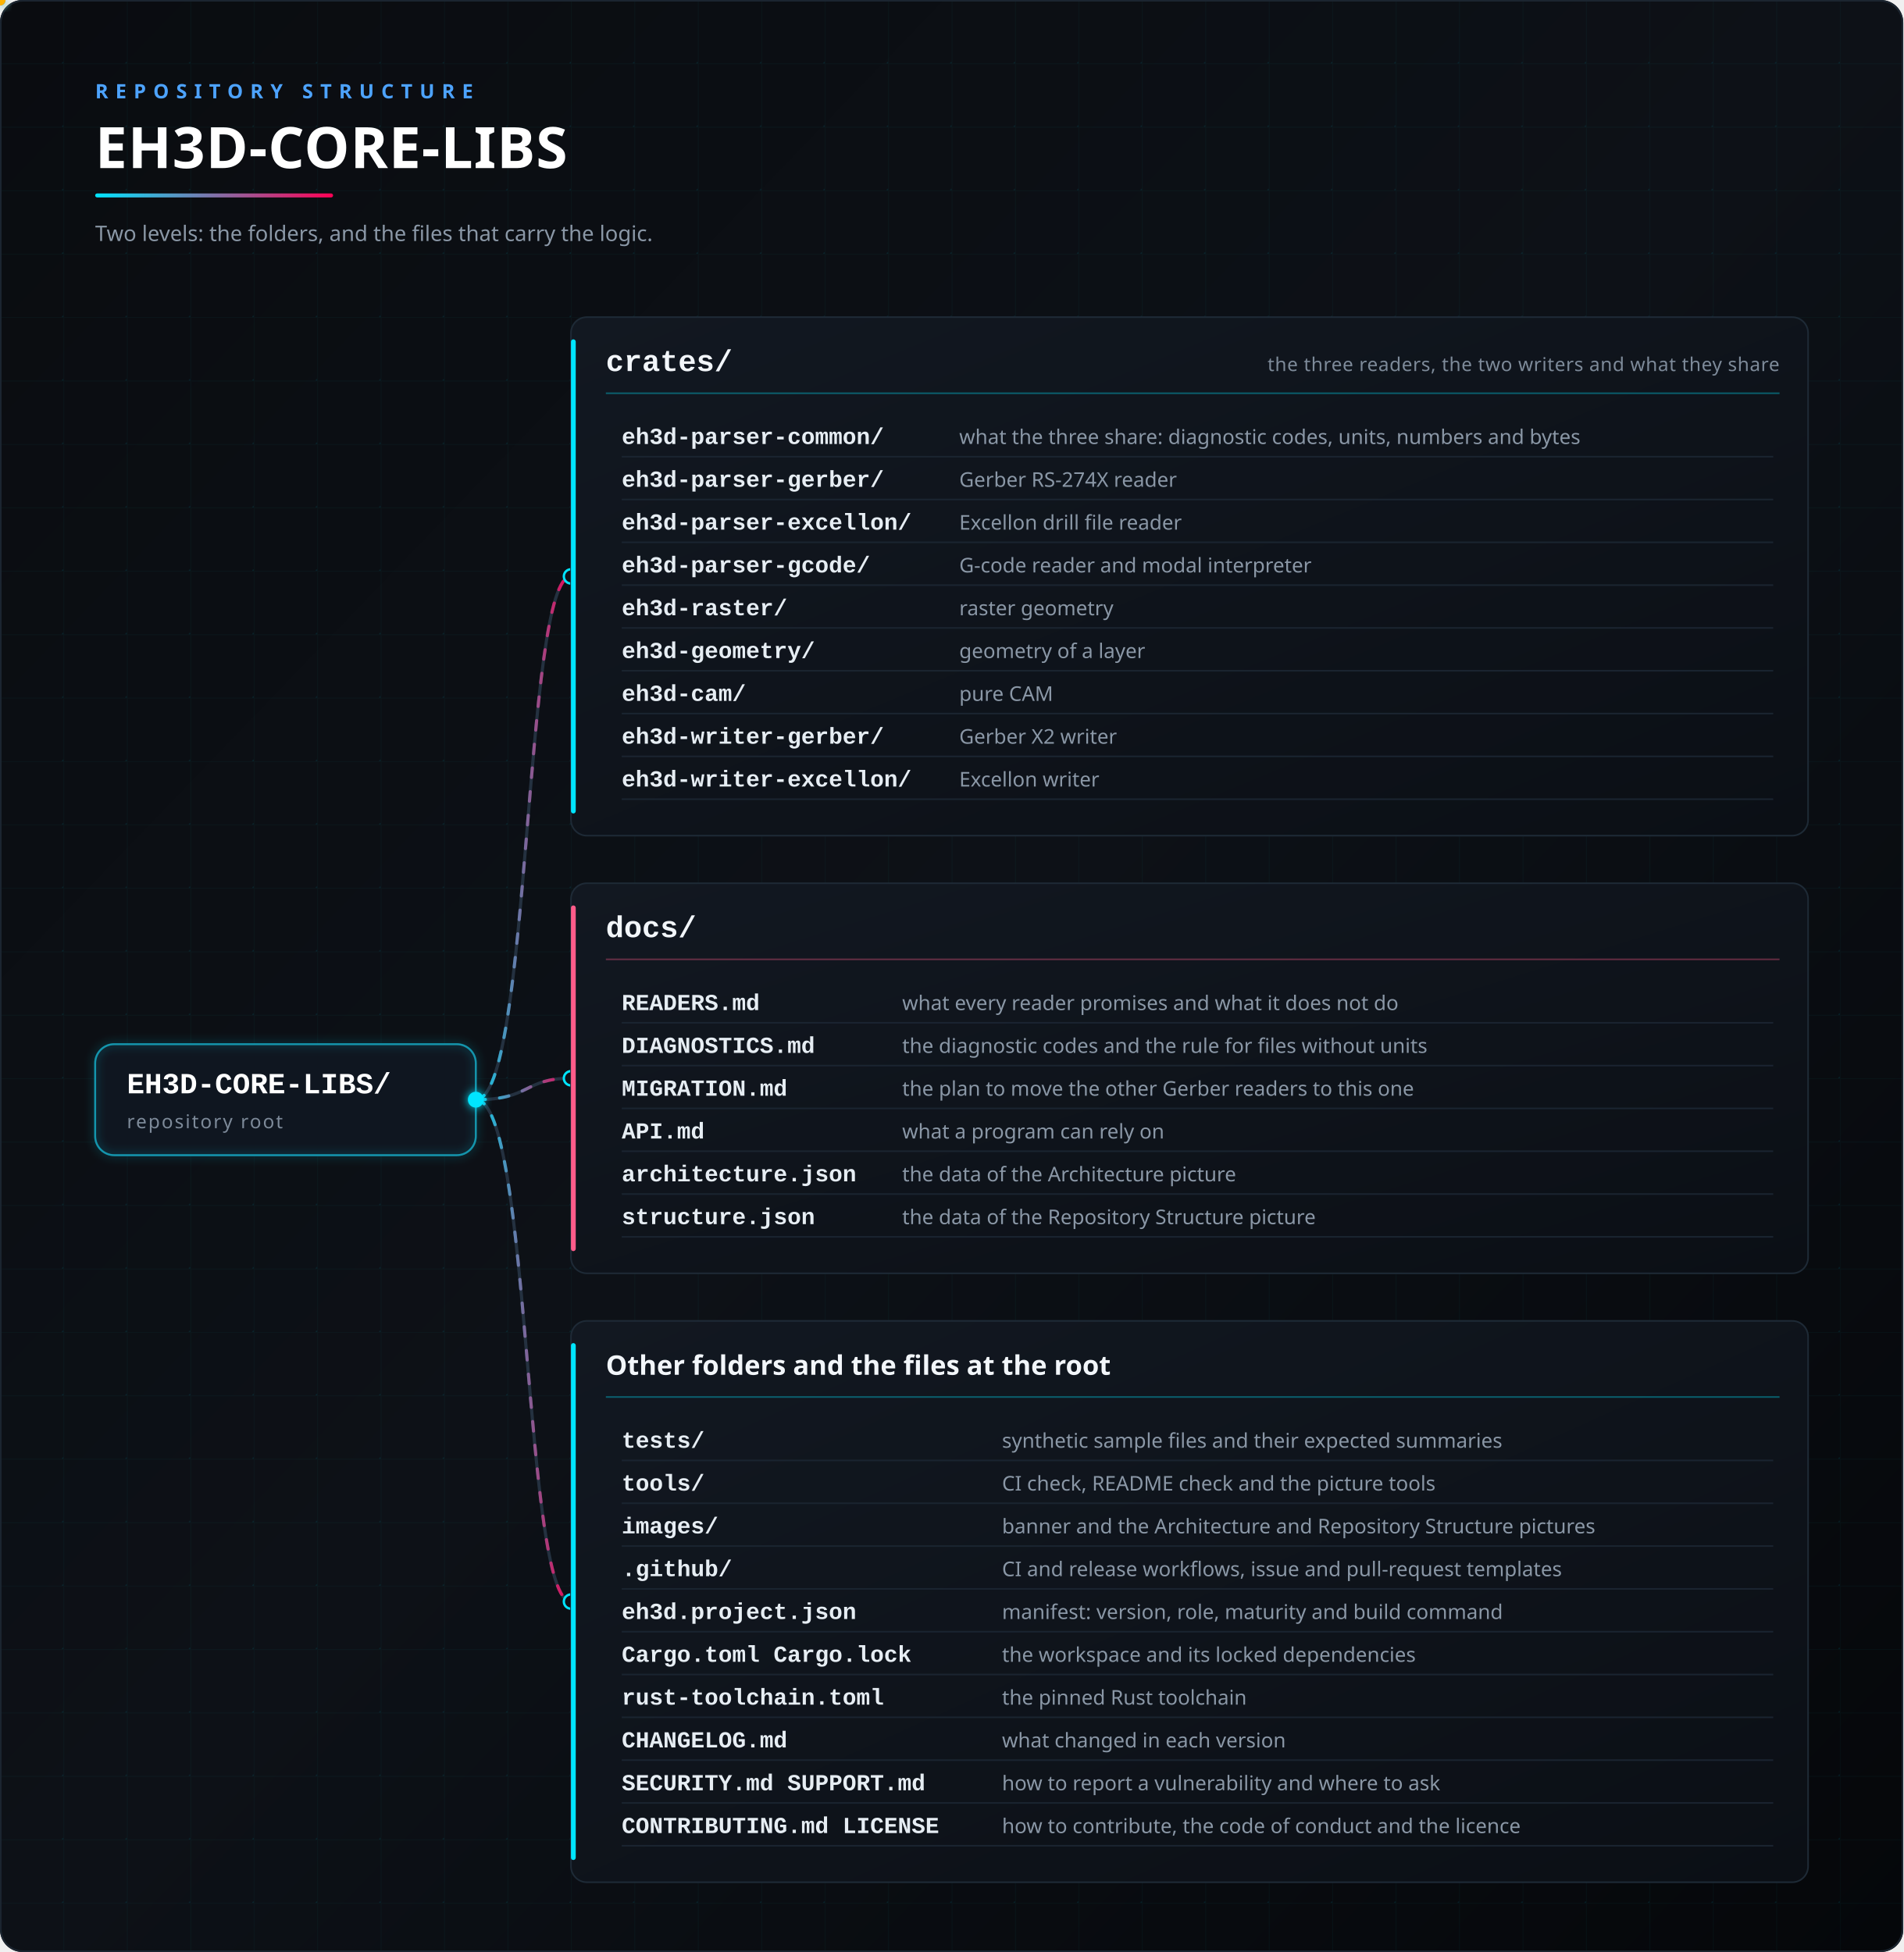
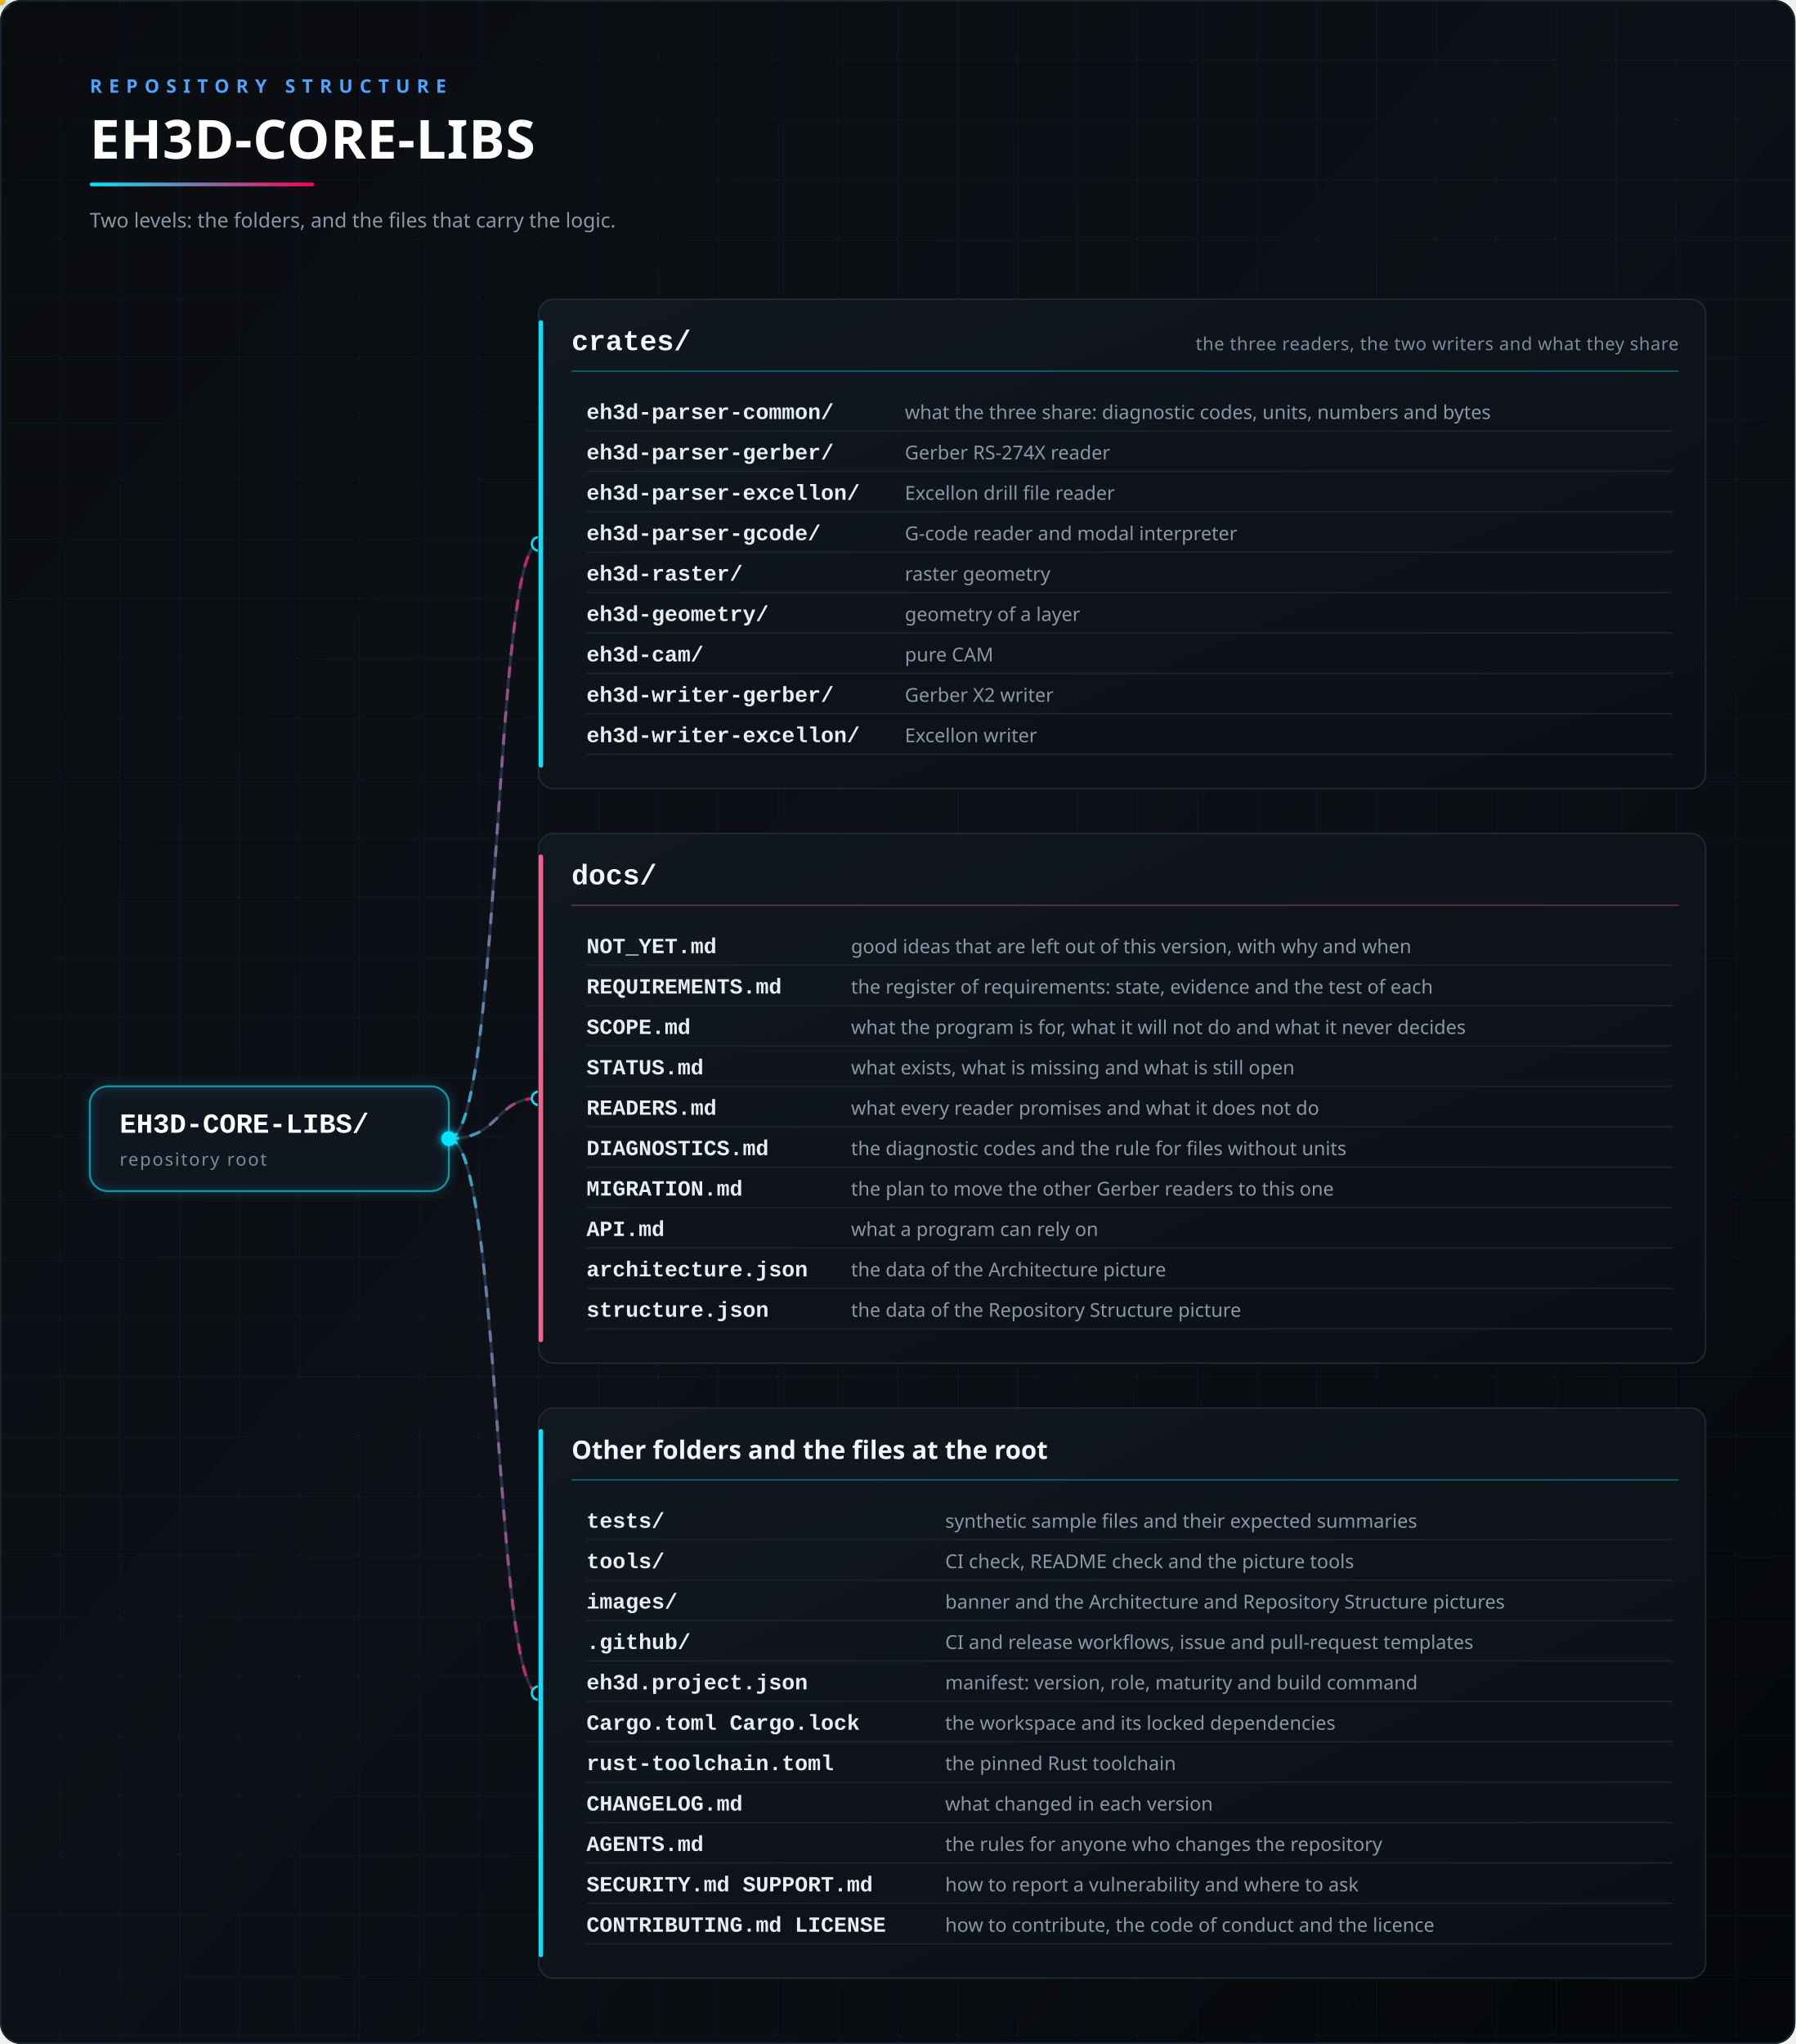
- <svg xmlns="http://www.w3.org/2000/svg" viewBox="0 0 1200 1231" width="100%" role="img" aria-labelledby="t d">
+ <svg xmlns="http://www.w3.org/2000/svg" viewBox="0 0 1200 1366" width="100%" role="img" aria-labelledby="t d">
  <defs>
    <linearGradient id="bg" x1="0" y1="0" x2="1" y2="1">
      <stop offset="0" stop-color="#0A0C10" />
      <stop offset="0.5" stop-color="#0D1117" />
      <stop offset="1" stop-color="#05070A" />
    </linearGradient>
    <linearGradient id="card" x1="0" y1="0" x2="1" y2="1">
      <stop offset="0" stop-color="#121821" />
      <stop offset="1" stop-color="#0B0F15" />
    </linearGradient>
    <linearGradient id="line" x1="0" y1="0" x2="1" y2="0">
      <stop offset="0" stop-color="#00E5FF" />
      <stop offset="1" stop-color="#FF0055" />
    </linearGradient>
    <filter id="glow" x="-50%" y="-50%" width="200%" height="200%">
      <feGaussianBlur stdDeviation="3" result="b" />
      <feMerge>
        <feMergeNode in="b" />
        <feMergeNode in="SourceGraphic" />
      </feMerge>
    </filter>
    <pattern id="grid" width="40" height="40" patternUnits="userSpaceOnUse">
      <path d="M40 0H0V40" fill="none" stroke="#00E5FF" stroke-opacity="0.035" />
      <circle cx="40" cy="40" r="1" fill="#00E5FF" fill-opacity="0.09" />
    </pattern>
  </defs>
-   <rect width="1200" height="1231" rx="14" fill="url(#bg)" />
-   <rect width="1200" height="1231" rx="14" fill="url(#grid)" />
-   <rect x="0.5" y="0.5" width="1199" height="1230" rx="14" fill="none" stroke="#1B2530" />
+   <rect width="1200" height="1366" rx="14" fill="url(#bg)" />
+   <rect width="1200" height="1366" rx="14" fill="url(#grid)" />
+   <rect x="0.5" y="0.5" width="1199" height="1365" rx="14" fill="none" stroke="#1B2530" />
  <text x="60" y="62" font-family="'Segoe UI','Noto Sans','Noto Sans CJK SC','Microsoft YaHei','Yu Gothic','Helvetica Neue',Helvetica,Arial,sans-serif" font-size="12.5" font-weight="600" fill="#4DA3FF" text-anchor="start" letter-spacing="4.5">REPOSITORY STRUCTURE</text>
  <text x="60" y="106" font-family="'Segoe UI','Noto Sans','Noto Sans CJK SC','Microsoft YaHei','Yu Gothic','Helvetica Neue',Helvetica,Arial,sans-serif" font-size="36" font-weight="700" fill="#FFFFFF" text-anchor="start" letter-spacing="0.5">EH3D-CORE-LIBS</text>
  <rect x="60" y="122" width="150" height="2.5" rx="1.25" fill="url(#line)">
    <animate attributeName="width" values="40;150;150" keyTimes="0;0.4;1" dur="3s" repeatCount="indefinite" />
  </rect>
  <text x="60" y="152" font-family="'Segoe UI','Noto Sans','Noto Sans CJK SC','Microsoft YaHei','Yu Gothic','Helvetica Neue',Helvetica,Arial,sans-serif" font-size="13.5" font-weight="400" fill="#8A97A6" text-anchor="start">Two levels: the folders, and the files that carry the logic.</text>
-   <path id="c0" d="M300,693.5 C335,693.5 330,363.5 360,363.5" fill="none" stroke="#243140" stroke-width="2" />
-   <path d="M300,693.5 C335,693.5 330,363.5 360,363.5" fill="none" stroke="url(#line)" stroke-width="2" stroke-linecap="round" stroke-dasharray="6 9" opacity="0.9">
+   <path id="c0" d="M300,761 C335,761 330,363.5 360,363.5" fill="none" stroke="#243140" stroke-width="2" />
+   <path d="M300,761 C335,761 330,363.5 360,363.5" fill="none" stroke="url(#line)" stroke-width="2" stroke-linecap="round" stroke-dasharray="6 9" opacity="0.9">
    <animate attributeName="stroke-dashoffset" from="0" to="-30" dur="1.6s" repeatCount="indefinite" />
  </path>
  <circle cx="360" cy="363.5" r="4.5" fill="#0D1117" stroke="#00E5FF" stroke-width="1.5" />
-   <path id="c1" d="M300,693.5 C335,693.5 330,680 360,680" fill="none" stroke="#243140" stroke-width="2" />
-   <path d="M300,693.5 C335,693.5 330,680 360,680" fill="none" stroke="url(#line)" stroke-width="2" stroke-linecap="round" stroke-dasharray="6 9" opacity="0.9">
+   <path id="c1" d="M300,761 C335,761 330,734 360,734" fill="none" stroke="#243140" stroke-width="2" />
+   <path d="M300,761 C335,761 330,734 360,734" fill="none" stroke="url(#line)" stroke-width="2" stroke-linecap="round" stroke-dasharray="6 9" opacity="0.9">
    <animate attributeName="stroke-dashoffset" from="0" to="-30" dur="1.6s" repeatCount="indefinite" />
  </path>
-   <circle cx="360" cy="680" r="4.5" fill="#0D1117" stroke="#00E5FF" stroke-width="1.5" />
-   <path id="c2" d="M300,693.5 C335,693.5 330,1010 360,1010" fill="none" stroke="#243140" stroke-width="2" />
-   <path d="M300,693.5 C335,693.5 330,1010 360,1010" fill="none" stroke="url(#line)" stroke-width="2" stroke-linecap="round" stroke-dasharray="6 9" opacity="0.9">
+   <circle cx="360" cy="734" r="4.5" fill="#0D1117" stroke="#00E5FF" stroke-width="1.5" />
+   <path id="c2" d="M300,761 C335,761 330,1131.5 360,1131.5" fill="none" stroke="#243140" stroke-width="2" />
+   <path d="M300,761 C335,761 330,1131.5 360,1131.5" fill="none" stroke="url(#line)" stroke-width="2" stroke-linecap="round" stroke-dasharray="6 9" opacity="0.9">
    <animate attributeName="stroke-dashoffset" from="0" to="-30" dur="1.6s" repeatCount="indefinite" />
  </path>
-   <circle cx="360" cy="1010" r="4.5" fill="#0D1117" stroke="#00E5FF" stroke-width="1.5" />
+   <circle cx="360" cy="1131.5" r="4.5" fill="#0D1117" stroke="#00E5FF" stroke-width="1.5" />
  <circle r="3.5" fill="#00E5FF" filter="url(#glow)">
    <animateMotion dur="3.4s" repeatCount="indefinite">
      <mpath href="#c0" />
    </animateMotion>
  </circle>
  <circle r="3.5" fill="#4DA3FF" filter="url(#glow)">
    <animateMotion dur="4.2s" repeatCount="indefinite">
      <mpath href="#c1" />
    </animateMotion>
  </circle>
  <circle r="3.5" fill="#FFB300" filter="url(#glow)">
    <animateMotion dur="5.0s" repeatCount="indefinite">
      <mpath href="#c2" />
    </animateMotion>
  </circle>
-   <rect x="60" y="658.5" width="240" height="70" rx="12" fill="#0F1620" stroke="#2A3A4C" stroke-width="1.2" />
-   <rect x="60" y="658.5" width="240" height="70" rx="12" fill="none" stroke="#00E5FF" stroke-opacity="0.5" stroke-width="1.2" filter="url(#glow)">
+   <rect x="60" y="726" width="240" height="70" rx="12" fill="#0F1620" stroke="#2A3A4C" stroke-width="1.2" />
+   <rect x="60" y="726" width="240" height="70" rx="12" fill="none" stroke="#00E5FF" stroke-opacity="0.5" stroke-width="1.2" filter="url(#glow)">
    <animate attributeName="stroke-opacity" values="0.15;0.6;0.15" dur="3.6s" repeatCount="indefinite" />
  </rect>
-   <text x="80" y="689.5" font-family="'JetBrains Mono','Cascadia Code','SFMono-Regular',Consolas,'Liberation Mono',monospace" font-size="18.5" font-weight="700" fill="#FFFFFF" text-anchor="start">EH3D-CORE-LIBS/</text>
-   <text x="80" y="711.5" font-family="'Segoe UI','Noto Sans','Noto Sans CJK SC','Microsoft YaHei','Yu Gothic','Helvetica Neue',Helvetica,Arial,sans-serif" font-size="12" font-weight="400" fill="#7D8A99" text-anchor="start" letter-spacing="1">repository root</text>
-   <circle cx="300" cy="693.5" r="5" fill="#00E5FF" filter="url(#glow)" />
+   <text x="80" y="757" font-family="'JetBrains Mono','Cascadia Code','SFMono-Regular',Consolas,'Liberation Mono',monospace" font-size="18.5" font-weight="700" fill="#FFFFFF" text-anchor="start">EH3D-CORE-LIBS/</text>
+   <text x="80" y="779" font-family="'Segoe UI','Noto Sans','Noto Sans CJK SC','Microsoft YaHei','Yu Gothic','Helvetica Neue',Helvetica,Arial,sans-serif" font-size="12" font-weight="400" fill="#7D8A99" text-anchor="start" letter-spacing="1">repository root</text>
+   <circle cx="300" cy="761" r="5" fill="#00E5FF" filter="url(#glow)" />
  <rect x="360" y="200" width="780" height="327" rx="10" fill="url(#card)" stroke="#1E2A36" stroke-width="1" />
  <rect x="360" y="214" width="3" height="299" rx="1.5" fill="#00E5FF">
    <animate attributeName="opacity" values="0.55;1;0.55" dur="4s" begin="0s" repeatCount="indefinite" />
  </rect>
  <text x="382" y="234" font-family="'JetBrains Mono','Cascadia Code','SFMono-Regular',Consolas,'Liberation Mono',monospace" font-size="19" font-weight="700" fill="#F2F6FA" text-anchor="start">crates/</text>
  <text x="1122" y="234" font-family="'Segoe UI','Noto Sans','Noto Sans CJK SC','Microsoft YaHei','Yu Gothic','Helvetica Neue',Helvetica,Arial,sans-serif" font-size="12" font-weight="400" fill="#7D8A99" text-anchor="end" letter-spacing="0.3">the three readers, the two writers and what they share</text>
  <line x1="382" y1="248" x2="1122" y2="248" stroke="#00E5FF" stroke-opacity="0.35" stroke-width="1" />
  <text x="392" y="280" font-family="'JetBrains Mono','Cascadia Code','SFMono-Regular',Consolas,'Liberation Mono',monospace" font-size="14.5" font-weight="600" fill="#E6EDF3" text-anchor="start">eh3d-parser-common/</text>
  <text x="604.79" y="280" font-family="'Segoe UI','Noto Sans','Noto Sans CJK SC','Microsoft YaHei','Yu Gothic','Helvetica Neue',Helvetica,Arial,sans-serif" font-size="12.8" font-weight="400" fill="#8A97A6" text-anchor="start">what the three share: diagnostic codes, units, numbers and bytes</text>
  <line x1="392" y1="288" x2="1118" y2="288" stroke="#1A2430" stroke-width="1" />
  <text x="392" y="307" font-family="'JetBrains Mono','Cascadia Code','SFMono-Regular',Consolas,'Liberation Mono',monospace" font-size="14.5" font-weight="600" fill="#E6EDF3" text-anchor="start">eh3d-parser-gerber/</text>
  <text x="604.79" y="307" font-family="'Segoe UI','Noto Sans','Noto Sans CJK SC','Microsoft YaHei','Yu Gothic','Helvetica Neue',Helvetica,Arial,sans-serif" font-size="12.8" font-weight="400" fill="#8A97A6" text-anchor="start">Gerber RS-274X reader</text>
  <line x1="392" y1="315" x2="1118" y2="315" stroke="#1A2430" stroke-width="1" />
  <text x="392" y="334" font-family="'JetBrains Mono','Cascadia Code','SFMono-Regular',Consolas,'Liberation Mono',monospace" font-size="14.5" font-weight="600" fill="#E6EDF3" text-anchor="start">eh3d-parser-excellon/</text>
  <text x="604.79" y="334" font-family="'Segoe UI','Noto Sans','Noto Sans CJK SC','Microsoft YaHei','Yu Gothic','Helvetica Neue',Helvetica,Arial,sans-serif" font-size="12.8" font-weight="400" fill="#8A97A6" text-anchor="start">Excellon drill file reader</text>
  <line x1="392" y1="342" x2="1118" y2="342" stroke="#1A2430" stroke-width="1" />
  <text x="392" y="361" font-family="'JetBrains Mono','Cascadia Code','SFMono-Regular',Consolas,'Liberation Mono',monospace" font-size="14.5" font-weight="600" fill="#E6EDF3" text-anchor="start">eh3d-parser-gcode/</text>
  <text x="604.79" y="361" font-family="'Segoe UI','Noto Sans','Noto Sans CJK SC','Microsoft YaHei','Yu Gothic','Helvetica Neue',Helvetica,Arial,sans-serif" font-size="12.8" font-weight="400" fill="#8A97A6" text-anchor="start">G-code reader and modal interpreter</text>
  <line x1="392" y1="369" x2="1118" y2="369" stroke="#1A2430" stroke-width="1" />
  <text x="392" y="388" font-family="'JetBrains Mono','Cascadia Code','SFMono-Regular',Consolas,'Liberation Mono',monospace" font-size="14.5" font-weight="600" fill="#E6EDF3" text-anchor="start">eh3d-raster/</text>
  <text x="604.79" y="388" font-family="'Segoe UI','Noto Sans','Noto Sans CJK SC','Microsoft YaHei','Yu Gothic','Helvetica Neue',Helvetica,Arial,sans-serif" font-size="12.8" font-weight="400" fill="#8A97A6" text-anchor="start">raster geometry</text>
  <line x1="392" y1="396" x2="1118" y2="396" stroke="#1A2430" stroke-width="1" />
  <text x="392" y="415" font-family="'JetBrains Mono','Cascadia Code','SFMono-Regular',Consolas,'Liberation Mono',monospace" font-size="14.5" font-weight="600" fill="#E6EDF3" text-anchor="start">eh3d-geometry/</text>
  <text x="604.79" y="415" font-family="'Segoe UI','Noto Sans','Noto Sans CJK SC','Microsoft YaHei','Yu Gothic','Helvetica Neue',Helvetica,Arial,sans-serif" font-size="12.8" font-weight="400" fill="#8A97A6" text-anchor="start">geometry of a layer</text>
  <line x1="392" y1="423" x2="1118" y2="423" stroke="#1A2430" stroke-width="1" />
  <text x="392" y="442" font-family="'JetBrains Mono','Cascadia Code','SFMono-Regular',Consolas,'Liberation Mono',monospace" font-size="14.5" font-weight="600" fill="#E6EDF3" text-anchor="start">eh3d-cam/</text>
  <text x="604.79" y="442" font-family="'Segoe UI','Noto Sans','Noto Sans CJK SC','Microsoft YaHei','Yu Gothic','Helvetica Neue',Helvetica,Arial,sans-serif" font-size="12.8" font-weight="400" fill="#8A97A6" text-anchor="start">pure CAM</text>
  <line x1="392" y1="450" x2="1118" y2="450" stroke="#1A2430" stroke-width="1" />
  <text x="392" y="469" font-family="'JetBrains Mono','Cascadia Code','SFMono-Regular',Consolas,'Liberation Mono',monospace" font-size="14.5" font-weight="600" fill="#E6EDF3" text-anchor="start">eh3d-writer-gerber/</text>
  <text x="604.79" y="469" font-family="'Segoe UI','Noto Sans','Noto Sans CJK SC','Microsoft YaHei','Yu Gothic','Helvetica Neue',Helvetica,Arial,sans-serif" font-size="12.8" font-weight="400" fill="#8A97A6" text-anchor="start">Gerber X2 writer</text>
  <line x1="392" y1="477" x2="1118" y2="477" stroke="#1A2430" stroke-width="1" />
  <text x="392" y="496" font-family="'JetBrains Mono','Cascadia Code','SFMono-Regular',Consolas,'Liberation Mono',monospace" font-size="14.5" font-weight="600" fill="#E6EDF3" text-anchor="start">eh3d-writer-excellon/</text>
  <text x="604.79" y="496" font-family="'Segoe UI','Noto Sans','Noto Sans CJK SC','Microsoft YaHei','Yu Gothic','Helvetica Neue',Helvetica,Arial,sans-serif" font-size="12.8" font-weight="400" fill="#8A97A6" text-anchor="start">Excellon writer</text>
  <line x1="392" y1="504" x2="1118" y2="504" stroke="#1A2430" stroke-width="1" />
-   <rect x="360" y="557" width="780" height="246" rx="10" fill="url(#card)" stroke="#1E2A36" stroke-width="1" />
-   <rect x="360" y="571" width="3" height="218" rx="1.5" fill="#FF5C8A">
+   <rect x="360" y="557" width="780" height="354" rx="10" fill="url(#card)" stroke="#1E2A36" stroke-width="1" />
+   <rect x="360" y="571" width="3" height="326" rx="1.5" fill="#FF5C8A">
    <animate attributeName="opacity" values="0.55;1;0.55" dur="4s" begin="0.6s" repeatCount="indefinite" />
  </rect>
  <text x="382" y="591" font-family="'JetBrains Mono','Cascadia Code','SFMono-Regular',Consolas,'Liberation Mono',monospace" font-size="19" font-weight="700" fill="#F2F6FA" text-anchor="start">docs/</text>
  <line x1="382" y1="605" x2="1122" y2="605" stroke="#FF5C8A" stroke-opacity="0.35" stroke-width="1" />
-   <text x="392" y="637" font-family="'JetBrains Mono','Cascadia Code','SFMono-Regular',Consolas,'Liberation Mono',monospace" font-size="14.5" font-weight="600" fill="#E6EDF3" text-anchor="start">READERS.md</text>
-   <text x="568.83" y="637" font-family="'Segoe UI','Noto Sans','Noto Sans CJK SC','Microsoft YaHei','Yu Gothic','Helvetica Neue',Helvetica,Arial,sans-serif" font-size="12.8" font-weight="400" fill="#8A97A6" text-anchor="start">what every reader promises and what it does not do</text>
+   <text x="392" y="637" font-family="'JetBrains Mono','Cascadia Code','SFMono-Regular',Consolas,'Liberation Mono',monospace" font-size="14.5" font-weight="600" fill="#E6EDF3" text-anchor="start">NOT_YET.md</text>
+   <text x="568.83" y="637" font-family="'Segoe UI','Noto Sans','Noto Sans CJK SC','Microsoft YaHei','Yu Gothic','Helvetica Neue',Helvetica,Arial,sans-serif" font-size="12.8" font-weight="400" fill="#8A97A6" text-anchor="start">good ideas that are left out of this version, with why and when</text>
  <line x1="392" y1="645" x2="1118" y2="645" stroke="#1A2430" stroke-width="1" />
-   <text x="392" y="664" font-family="'JetBrains Mono','Cascadia Code','SFMono-Regular',Consolas,'Liberation Mono',monospace" font-size="14.5" font-weight="600" fill="#E6EDF3" text-anchor="start">DIAGNOSTICS.md</text>
-   <text x="568.83" y="664" font-family="'Segoe UI','Noto Sans','Noto Sans CJK SC','Microsoft YaHei','Yu Gothic','Helvetica Neue',Helvetica,Arial,sans-serif" font-size="12.8" font-weight="400" fill="#8A97A6" text-anchor="start">the diagnostic codes and the rule for files without units</text>
+   <text x="392" y="664" font-family="'JetBrains Mono','Cascadia Code','SFMono-Regular',Consolas,'Liberation Mono',monospace" font-size="14.5" font-weight="600" fill="#E6EDF3" text-anchor="start">REQUIREMENTS.md</text>
+   <text x="568.83" y="664" font-family="'Segoe UI','Noto Sans','Noto Sans CJK SC','Microsoft YaHei','Yu Gothic','Helvetica Neue',Helvetica,Arial,sans-serif" font-size="12.8" font-weight="400" fill="#8A97A6" text-anchor="start">the register of requirements: state, evidence and the test of each</text>
  <line x1="392" y1="672" x2="1118" y2="672" stroke="#1A2430" stroke-width="1" />
-   <text x="392" y="691" font-family="'JetBrains Mono','Cascadia Code','SFMono-Regular',Consolas,'Liberation Mono',monospace" font-size="14.5" font-weight="600" fill="#E6EDF3" text-anchor="start">MIGRATION.md</text>
-   <text x="568.83" y="691" font-family="'Segoe UI','Noto Sans','Noto Sans CJK SC','Microsoft YaHei','Yu Gothic','Helvetica Neue',Helvetica,Arial,sans-serif" font-size="12.8" font-weight="400" fill="#8A97A6" text-anchor="start">the plan to move the other Gerber readers to this one</text>
+   <text x="392" y="691" font-family="'JetBrains Mono','Cascadia Code','SFMono-Regular',Consolas,'Liberation Mono',monospace" font-size="14.5" font-weight="600" fill="#E6EDF3" text-anchor="start">SCOPE.md</text>
+   <text x="568.83" y="691" font-family="'Segoe UI','Noto Sans','Noto Sans CJK SC','Microsoft YaHei','Yu Gothic','Helvetica Neue',Helvetica,Arial,sans-serif" font-size="12.8" font-weight="400" fill="#8A97A6" text-anchor="start">what the program is for, what it will not do and what it never decides</text>
  <line x1="392" y1="699" x2="1118" y2="699" stroke="#1A2430" stroke-width="1" />
-   <text x="392" y="718" font-family="'JetBrains Mono','Cascadia Code','SFMono-Regular',Consolas,'Liberation Mono',monospace" font-size="14.5" font-weight="600" fill="#E6EDF3" text-anchor="start">API.md</text>
-   <text x="568.83" y="718" font-family="'Segoe UI','Noto Sans','Noto Sans CJK SC','Microsoft YaHei','Yu Gothic','Helvetica Neue',Helvetica,Arial,sans-serif" font-size="12.8" font-weight="400" fill="#8A97A6" text-anchor="start">what a program can rely on</text>
+   <text x="392" y="718" font-family="'JetBrains Mono','Cascadia Code','SFMono-Regular',Consolas,'Liberation Mono',monospace" font-size="14.5" font-weight="600" fill="#E6EDF3" text-anchor="start">STATUS.md</text>
+   <text x="568.83" y="718" font-family="'Segoe UI','Noto Sans','Noto Sans CJK SC','Microsoft YaHei','Yu Gothic','Helvetica Neue',Helvetica,Arial,sans-serif" font-size="12.8" font-weight="400" fill="#8A97A6" text-anchor="start">what exists, what is missing and what is still open</text>
  <line x1="392" y1="726" x2="1118" y2="726" stroke="#1A2430" stroke-width="1" />
-   <text x="392" y="745" font-family="'JetBrains Mono','Cascadia Code','SFMono-Regular',Consolas,'Liberation Mono',monospace" font-size="14.5" font-weight="600" fill="#E6EDF3" text-anchor="start">architecture.json</text>
-   <text x="568.83" y="745" font-family="'Segoe UI','Noto Sans','Noto Sans CJK SC','Microsoft YaHei','Yu Gothic','Helvetica Neue',Helvetica,Arial,sans-serif" font-size="12.8" font-weight="400" fill="#8A97A6" text-anchor="start">the data of the Architecture picture</text>
+   <text x="392" y="745" font-family="'JetBrains Mono','Cascadia Code','SFMono-Regular',Consolas,'Liberation Mono',monospace" font-size="14.5" font-weight="600" fill="#E6EDF3" text-anchor="start">READERS.md</text>
+   <text x="568.83" y="745" font-family="'Segoe UI','Noto Sans','Noto Sans CJK SC','Microsoft YaHei','Yu Gothic','Helvetica Neue',Helvetica,Arial,sans-serif" font-size="12.8" font-weight="400" fill="#8A97A6" text-anchor="start">what every reader promises and what it does not do</text>
  <line x1="392" y1="753" x2="1118" y2="753" stroke="#1A2430" stroke-width="1" />
-   <text x="392" y="772" font-family="'JetBrains Mono','Cascadia Code','SFMono-Regular',Consolas,'Liberation Mono',monospace" font-size="14.5" font-weight="600" fill="#E6EDF3" text-anchor="start">structure.json</text>
-   <text x="568.83" y="772" font-family="'Segoe UI','Noto Sans','Noto Sans CJK SC','Microsoft YaHei','Yu Gothic','Helvetica Neue',Helvetica,Arial,sans-serif" font-size="12.8" font-weight="400" fill="#8A97A6" text-anchor="start">the data of the Repository Structure picture</text>
+   <text x="392" y="772" font-family="'JetBrains Mono','Cascadia Code','SFMono-Regular',Consolas,'Liberation Mono',monospace" font-size="14.5" font-weight="600" fill="#E6EDF3" text-anchor="start">DIAGNOSTICS.md</text>
+   <text x="568.83" y="772" font-family="'Segoe UI','Noto Sans','Noto Sans CJK SC','Microsoft YaHei','Yu Gothic','Helvetica Neue',Helvetica,Arial,sans-serif" font-size="12.8" font-weight="400" fill="#8A97A6" text-anchor="start">the diagnostic codes and the rule for files without units</text>
  <line x1="392" y1="780" x2="1118" y2="780" stroke="#1A2430" stroke-width="1" />
-   <rect x="360" y="833" width="780" height="354" rx="10" fill="url(#card)" stroke="#1E2A36" stroke-width="1" />
-   <rect x="360" y="847" width="3" height="326" rx="1.5" fill="#00E5FF">
+   <text x="392" y="799" font-family="'JetBrains Mono','Cascadia Code','SFMono-Regular',Consolas,'Liberation Mono',monospace" font-size="14.5" font-weight="600" fill="#E6EDF3" text-anchor="start">MIGRATION.md</text>
+   <text x="568.83" y="799" font-family="'Segoe UI','Noto Sans','Noto Sans CJK SC','Microsoft YaHei','Yu Gothic','Helvetica Neue',Helvetica,Arial,sans-serif" font-size="12.8" font-weight="400" fill="#8A97A6" text-anchor="start">the plan to move the other Gerber readers to this one</text>
+   <line x1="392" y1="807" x2="1118" y2="807" stroke="#1A2430" stroke-width="1" />
+   <text x="392" y="826" font-family="'JetBrains Mono','Cascadia Code','SFMono-Regular',Consolas,'Liberation Mono',monospace" font-size="14.5" font-weight="600" fill="#E6EDF3" text-anchor="start">API.md</text>
+   <text x="568.83" y="826" font-family="'Segoe UI','Noto Sans','Noto Sans CJK SC','Microsoft YaHei','Yu Gothic','Helvetica Neue',Helvetica,Arial,sans-serif" font-size="12.8" font-weight="400" fill="#8A97A6" text-anchor="start">what a program can rely on</text>
+   <line x1="392" y1="834" x2="1118" y2="834" stroke="#1A2430" stroke-width="1" />
+   <text x="392" y="853" font-family="'JetBrains Mono','Cascadia Code','SFMono-Regular',Consolas,'Liberation Mono',monospace" font-size="14.5" font-weight="600" fill="#E6EDF3" text-anchor="start">architecture.json</text>
+   <text x="568.83" y="853" font-family="'Segoe UI','Noto Sans','Noto Sans CJK SC','Microsoft YaHei','Yu Gothic','Helvetica Neue',Helvetica,Arial,sans-serif" font-size="12.8" font-weight="400" fill="#8A97A6" text-anchor="start">the data of the Architecture picture</text>
+   <line x1="392" y1="861" x2="1118" y2="861" stroke="#1A2430" stroke-width="1" />
+   <text x="392" y="880" font-family="'JetBrains Mono','Cascadia Code','SFMono-Regular',Consolas,'Liberation Mono',monospace" font-size="14.5" font-weight="600" fill="#E6EDF3" text-anchor="start">structure.json</text>
+   <text x="568.83" y="880" font-family="'Segoe UI','Noto Sans','Noto Sans CJK SC','Microsoft YaHei','Yu Gothic','Helvetica Neue',Helvetica,Arial,sans-serif" font-size="12.8" font-weight="400" fill="#8A97A6" text-anchor="start">the data of the Repository Structure picture</text>
+   <line x1="392" y1="888" x2="1118" y2="888" stroke="#1A2430" stroke-width="1" />
+   <rect x="360" y="941" width="780" height="381" rx="10" fill="url(#card)" stroke="#1E2A36" stroke-width="1" />
+   <rect x="360" y="955" width="3" height="353" rx="1.5" fill="#00E5FF">
    <animate attributeName="opacity" values="0.55;1;0.55" dur="4s" begin="1.2s" repeatCount="indefinite" />
  </rect>
-   <text x="382" y="867" font-family="'Segoe UI','Noto Sans','Noto Sans CJK SC','Microsoft YaHei','Yu Gothic','Helvetica Neue',Helvetica,Arial,sans-serif" font-size="17" font-weight="700" fill="#F2F6FA" text-anchor="start">Other folders and the files at the root</text>
-   <line x1="382" y1="881" x2="1122" y2="881" stroke="#00E5FF" stroke-opacity="0.35" stroke-width="1" />
-   <text x="392" y="913" font-family="'JetBrains Mono','Cascadia Code','SFMono-Regular',Consolas,'Liberation Mono',monospace" font-size="14.5" font-weight="600" fill="#E6EDF3" text-anchor="start">tests/</text>
-   <text x="631.76" y="913" font-family="'Segoe UI','Noto Sans','Noto Sans CJK SC','Microsoft YaHei','Yu Gothic','Helvetica Neue',Helvetica,Arial,sans-serif" font-size="12.8" font-weight="400" fill="#8A97A6" text-anchor="start">synthetic sample files and their expected summaries</text>
-   <line x1="392" y1="921" x2="1118" y2="921" stroke="#1A2430" stroke-width="1" />
-   <text x="392" y="940" font-family="'JetBrains Mono','Cascadia Code','SFMono-Regular',Consolas,'Liberation Mono',monospace" font-size="14.5" font-weight="600" fill="#E6EDF3" text-anchor="start">tools/</text>
-   <text x="631.76" y="940" font-family="'Segoe UI','Noto Sans','Noto Sans CJK SC','Microsoft YaHei','Yu Gothic','Helvetica Neue',Helvetica,Arial,sans-serif" font-size="12.8" font-weight="400" fill="#8A97A6" text-anchor="start">CI check, README check and the picture tools</text>
-   <line x1="392" y1="948" x2="1118" y2="948" stroke="#1A2430" stroke-width="1" />
-   <text x="392" y="967" font-family="'JetBrains Mono','Cascadia Code','SFMono-Regular',Consolas,'Liberation Mono',monospace" font-size="14.5" font-weight="600" fill="#E6EDF3" text-anchor="start">images/</text>
-   <text x="631.76" y="967" font-family="'Segoe UI','Noto Sans','Noto Sans CJK SC','Microsoft YaHei','Yu Gothic','Helvetica Neue',Helvetica,Arial,sans-serif" font-size="12.8" font-weight="400" fill="#8A97A6" text-anchor="start">banner and the Architecture and Repository Structure pictures</text>
-   <line x1="392" y1="975" x2="1118" y2="975" stroke="#1A2430" stroke-width="1" />
-   <text x="392" y="994" font-family="'JetBrains Mono','Cascadia Code','SFMono-Regular',Consolas,'Liberation Mono',monospace" font-size="14.5" font-weight="600" fill="#E6EDF3" text-anchor="start">.github/</text>
-   <text x="631.76" y="994" font-family="'Segoe UI','Noto Sans','Noto Sans CJK SC','Microsoft YaHei','Yu Gothic','Helvetica Neue',Helvetica,Arial,sans-serif" font-size="12.8" font-weight="400" fill="#8A97A6" text-anchor="start">CI and release workflows, issue and pull-request templates</text>
-   <line x1="392" y1="1002" x2="1118" y2="1002" stroke="#1A2430" stroke-width="1" />
-   <text x="392" y="1021" font-family="'JetBrains Mono','Cascadia Code','SFMono-Regular',Consolas,'Liberation Mono',monospace" font-size="14.5" font-weight="600" fill="#E6EDF3" text-anchor="start">eh3d.project.json</text>
-   <text x="631.76" y="1021" font-family="'Segoe UI','Noto Sans','Noto Sans CJK SC','Microsoft YaHei','Yu Gothic','Helvetica Neue',Helvetica,Arial,sans-serif" font-size="12.8" font-weight="400" fill="#8A97A6" text-anchor="start">manifest: version, role, maturity and build command</text>
+   <text x="382" y="975" font-family="'Segoe UI','Noto Sans','Noto Sans CJK SC','Microsoft YaHei','Yu Gothic','Helvetica Neue',Helvetica,Arial,sans-serif" font-size="17" font-weight="700" fill="#F2F6FA" text-anchor="start">Other folders and the files at the root</text>
+   <line x1="382" y1="989" x2="1122" y2="989" stroke="#00E5FF" stroke-opacity="0.35" stroke-width="1" />
+   <text x="392" y="1021" font-family="'JetBrains Mono','Cascadia Code','SFMono-Regular',Consolas,'Liberation Mono',monospace" font-size="14.5" font-weight="600" fill="#E6EDF3" text-anchor="start">tests/</text>
+   <text x="631.76" y="1021" font-family="'Segoe UI','Noto Sans','Noto Sans CJK SC','Microsoft YaHei','Yu Gothic','Helvetica Neue',Helvetica,Arial,sans-serif" font-size="12.8" font-weight="400" fill="#8A97A6" text-anchor="start">synthetic sample files and their expected summaries</text>
  <line x1="392" y1="1029" x2="1118" y2="1029" stroke="#1A2430" stroke-width="1" />
-   <text x="392" y="1048" font-family="'JetBrains Mono','Cascadia Code','SFMono-Regular',Consolas,'Liberation Mono',monospace" font-size="14.5" font-weight="600" fill="#E6EDF3" text-anchor="start">Cargo.toml  Cargo.lock</text>
-   <text x="631.76" y="1048" font-family="'Segoe UI','Noto Sans','Noto Sans CJK SC','Microsoft YaHei','Yu Gothic','Helvetica Neue',Helvetica,Arial,sans-serif" font-size="12.8" font-weight="400" fill="#8A97A6" text-anchor="start">the workspace and its locked dependencies</text>
+   <text x="392" y="1048" font-family="'JetBrains Mono','Cascadia Code','SFMono-Regular',Consolas,'Liberation Mono',monospace" font-size="14.5" font-weight="600" fill="#E6EDF3" text-anchor="start">tools/</text>
+   <text x="631.76" y="1048" font-family="'Segoe UI','Noto Sans','Noto Sans CJK SC','Microsoft YaHei','Yu Gothic','Helvetica Neue',Helvetica,Arial,sans-serif" font-size="12.8" font-weight="400" fill="#8A97A6" text-anchor="start">CI check, README check and the picture tools</text>
  <line x1="392" y1="1056" x2="1118" y2="1056" stroke="#1A2430" stroke-width="1" />
-   <text x="392" y="1075" font-family="'JetBrains Mono','Cascadia Code','SFMono-Regular',Consolas,'Liberation Mono',monospace" font-size="14.5" font-weight="600" fill="#E6EDF3" text-anchor="start">rust-toolchain.toml</text>
-   <text x="631.76" y="1075" font-family="'Segoe UI','Noto Sans','Noto Sans CJK SC','Microsoft YaHei','Yu Gothic','Helvetica Neue',Helvetica,Arial,sans-serif" font-size="12.8" font-weight="400" fill="#8A97A6" text-anchor="start">the pinned Rust toolchain</text>
+   <text x="392" y="1075" font-family="'JetBrains Mono','Cascadia Code','SFMono-Regular',Consolas,'Liberation Mono',monospace" font-size="14.5" font-weight="600" fill="#E6EDF3" text-anchor="start">images/</text>
+   <text x="631.76" y="1075" font-family="'Segoe UI','Noto Sans','Noto Sans CJK SC','Microsoft YaHei','Yu Gothic','Helvetica Neue',Helvetica,Arial,sans-serif" font-size="12.8" font-weight="400" fill="#8A97A6" text-anchor="start">banner and the Architecture and Repository Structure pictures</text>
  <line x1="392" y1="1083" x2="1118" y2="1083" stroke="#1A2430" stroke-width="1" />
-   <text x="392" y="1102" font-family="'JetBrains Mono','Cascadia Code','SFMono-Regular',Consolas,'Liberation Mono',monospace" font-size="14.5" font-weight="600" fill="#E6EDF3" text-anchor="start">CHANGELOG.md</text>
-   <text x="631.76" y="1102" font-family="'Segoe UI','Noto Sans','Noto Sans CJK SC','Microsoft YaHei','Yu Gothic','Helvetica Neue',Helvetica,Arial,sans-serif" font-size="12.8" font-weight="400" fill="#8A97A6" text-anchor="start">what changed in each version</text>
+   <text x="392" y="1102" font-family="'JetBrains Mono','Cascadia Code','SFMono-Regular',Consolas,'Liberation Mono',monospace" font-size="14.5" font-weight="600" fill="#E6EDF3" text-anchor="start">.github/</text>
+   <text x="631.76" y="1102" font-family="'Segoe UI','Noto Sans','Noto Sans CJK SC','Microsoft YaHei','Yu Gothic','Helvetica Neue',Helvetica,Arial,sans-serif" font-size="12.8" font-weight="400" fill="#8A97A6" text-anchor="start">CI and release workflows, issue and pull-request templates</text>
  <line x1="392" y1="1110" x2="1118" y2="1110" stroke="#1A2430" stroke-width="1" />
-   <text x="392" y="1129" font-family="'JetBrains Mono','Cascadia Code','SFMono-Regular',Consolas,'Liberation Mono',monospace" font-size="14.5" font-weight="600" fill="#E6EDF3" text-anchor="start">SECURITY.md  SUPPORT.md</text>
-   <text x="631.76" y="1129" font-family="'Segoe UI','Noto Sans','Noto Sans CJK SC','Microsoft YaHei','Yu Gothic','Helvetica Neue',Helvetica,Arial,sans-serif" font-size="12.8" font-weight="400" fill="#8A97A6" text-anchor="start">how to report a vulnerability and where to ask</text>
+   <text x="392" y="1129" font-family="'JetBrains Mono','Cascadia Code','SFMono-Regular',Consolas,'Liberation Mono',monospace" font-size="14.5" font-weight="600" fill="#E6EDF3" text-anchor="start">eh3d.project.json</text>
+   <text x="631.76" y="1129" font-family="'Segoe UI','Noto Sans','Noto Sans CJK SC','Microsoft YaHei','Yu Gothic','Helvetica Neue',Helvetica,Arial,sans-serif" font-size="12.8" font-weight="400" fill="#8A97A6" text-anchor="start">manifest: version, role, maturity and build command</text>
  <line x1="392" y1="1137" x2="1118" y2="1137" stroke="#1A2430" stroke-width="1" />
-   <text x="392" y="1156" font-family="'JetBrains Mono','Cascadia Code','SFMono-Regular',Consolas,'Liberation Mono',monospace" font-size="14.5" font-weight="600" fill="#E6EDF3" text-anchor="start">CONTRIBUTING.md  LICENSE</text>
-   <text x="631.76" y="1156" font-family="'Segoe UI','Noto Sans','Noto Sans CJK SC','Microsoft YaHei','Yu Gothic','Helvetica Neue',Helvetica,Arial,sans-serif" font-size="12.8" font-weight="400" fill="#8A97A6" text-anchor="start">how to contribute, the code of conduct and the licence</text>
+   <text x="392" y="1156" font-family="'JetBrains Mono','Cascadia Code','SFMono-Regular',Consolas,'Liberation Mono',monospace" font-size="14.5" font-weight="600" fill="#E6EDF3" text-anchor="start">Cargo.toml  Cargo.lock</text>
+   <text x="631.76" y="1156" font-family="'Segoe UI','Noto Sans','Noto Sans CJK SC','Microsoft YaHei','Yu Gothic','Helvetica Neue',Helvetica,Arial,sans-serif" font-size="12.8" font-weight="400" fill="#8A97A6" text-anchor="start">the workspace and its locked dependencies</text>
  <line x1="392" y1="1164" x2="1118" y2="1164" stroke="#1A2430" stroke-width="1" />
+   <text x="392" y="1183" font-family="'JetBrains Mono','Cascadia Code','SFMono-Regular',Consolas,'Liberation Mono',monospace" font-size="14.5" font-weight="600" fill="#E6EDF3" text-anchor="start">rust-toolchain.toml</text>
+   <text x="631.76" y="1183" font-family="'Segoe UI','Noto Sans','Noto Sans CJK SC','Microsoft YaHei','Yu Gothic','Helvetica Neue',Helvetica,Arial,sans-serif" font-size="12.8" font-weight="400" fill="#8A97A6" text-anchor="start">the pinned Rust toolchain</text>
+   <line x1="392" y1="1191" x2="1118" y2="1191" stroke="#1A2430" stroke-width="1" />
+   <text x="392" y="1210" font-family="'JetBrains Mono','Cascadia Code','SFMono-Regular',Consolas,'Liberation Mono',monospace" font-size="14.5" font-weight="600" fill="#E6EDF3" text-anchor="start">CHANGELOG.md</text>
+   <text x="631.76" y="1210" font-family="'Segoe UI','Noto Sans','Noto Sans CJK SC','Microsoft YaHei','Yu Gothic','Helvetica Neue',Helvetica,Arial,sans-serif" font-size="12.8" font-weight="400" fill="#8A97A6" text-anchor="start">what changed in each version</text>
+   <line x1="392" y1="1218" x2="1118" y2="1218" stroke="#1A2430" stroke-width="1" />
+   <text x="392" y="1237" font-family="'JetBrains Mono','Cascadia Code','SFMono-Regular',Consolas,'Liberation Mono',monospace" font-size="14.5" font-weight="600" fill="#E6EDF3" text-anchor="start">AGENTS.md</text>
+   <text x="631.76" y="1237" font-family="'Segoe UI','Noto Sans','Noto Sans CJK SC','Microsoft YaHei','Yu Gothic','Helvetica Neue',Helvetica,Arial,sans-serif" font-size="12.8" font-weight="400" fill="#8A97A6" text-anchor="start">the rules for anyone who changes the repository</text>
+   <line x1="392" y1="1245" x2="1118" y2="1245" stroke="#1A2430" stroke-width="1" />
+   <text x="392" y="1264" font-family="'JetBrains Mono','Cascadia Code','SFMono-Regular',Consolas,'Liberation Mono',monospace" font-size="14.5" font-weight="600" fill="#E6EDF3" text-anchor="start">SECURITY.md  SUPPORT.md</text>
+   <text x="631.76" y="1264" font-family="'Segoe UI','Noto Sans','Noto Sans CJK SC','Microsoft YaHei','Yu Gothic','Helvetica Neue',Helvetica,Arial,sans-serif" font-size="12.8" font-weight="400" fill="#8A97A6" text-anchor="start">how to report a vulnerability and where to ask</text>
+   <line x1="392" y1="1272" x2="1118" y2="1272" stroke="#1A2430" stroke-width="1" />
+   <text x="392" y="1291" font-family="'JetBrains Mono','Cascadia Code','SFMono-Regular',Consolas,'Liberation Mono',monospace" font-size="14.5" font-weight="600" fill="#E6EDF3" text-anchor="start">CONTRIBUTING.md  LICENSE</text>
+   <text x="631.76" y="1291" font-family="'Segoe UI','Noto Sans','Noto Sans CJK SC','Microsoft YaHei','Yu Gothic','Helvetica Neue',Helvetica,Arial,sans-serif" font-size="12.8" font-weight="400" fill="#8A97A6" text-anchor="start">how to contribute, the code of conduct and the licence</text>
+   <line x1="392" y1="1299" x2="1118" y2="1299" stroke="#1A2430" stroke-width="1" />
</svg>
